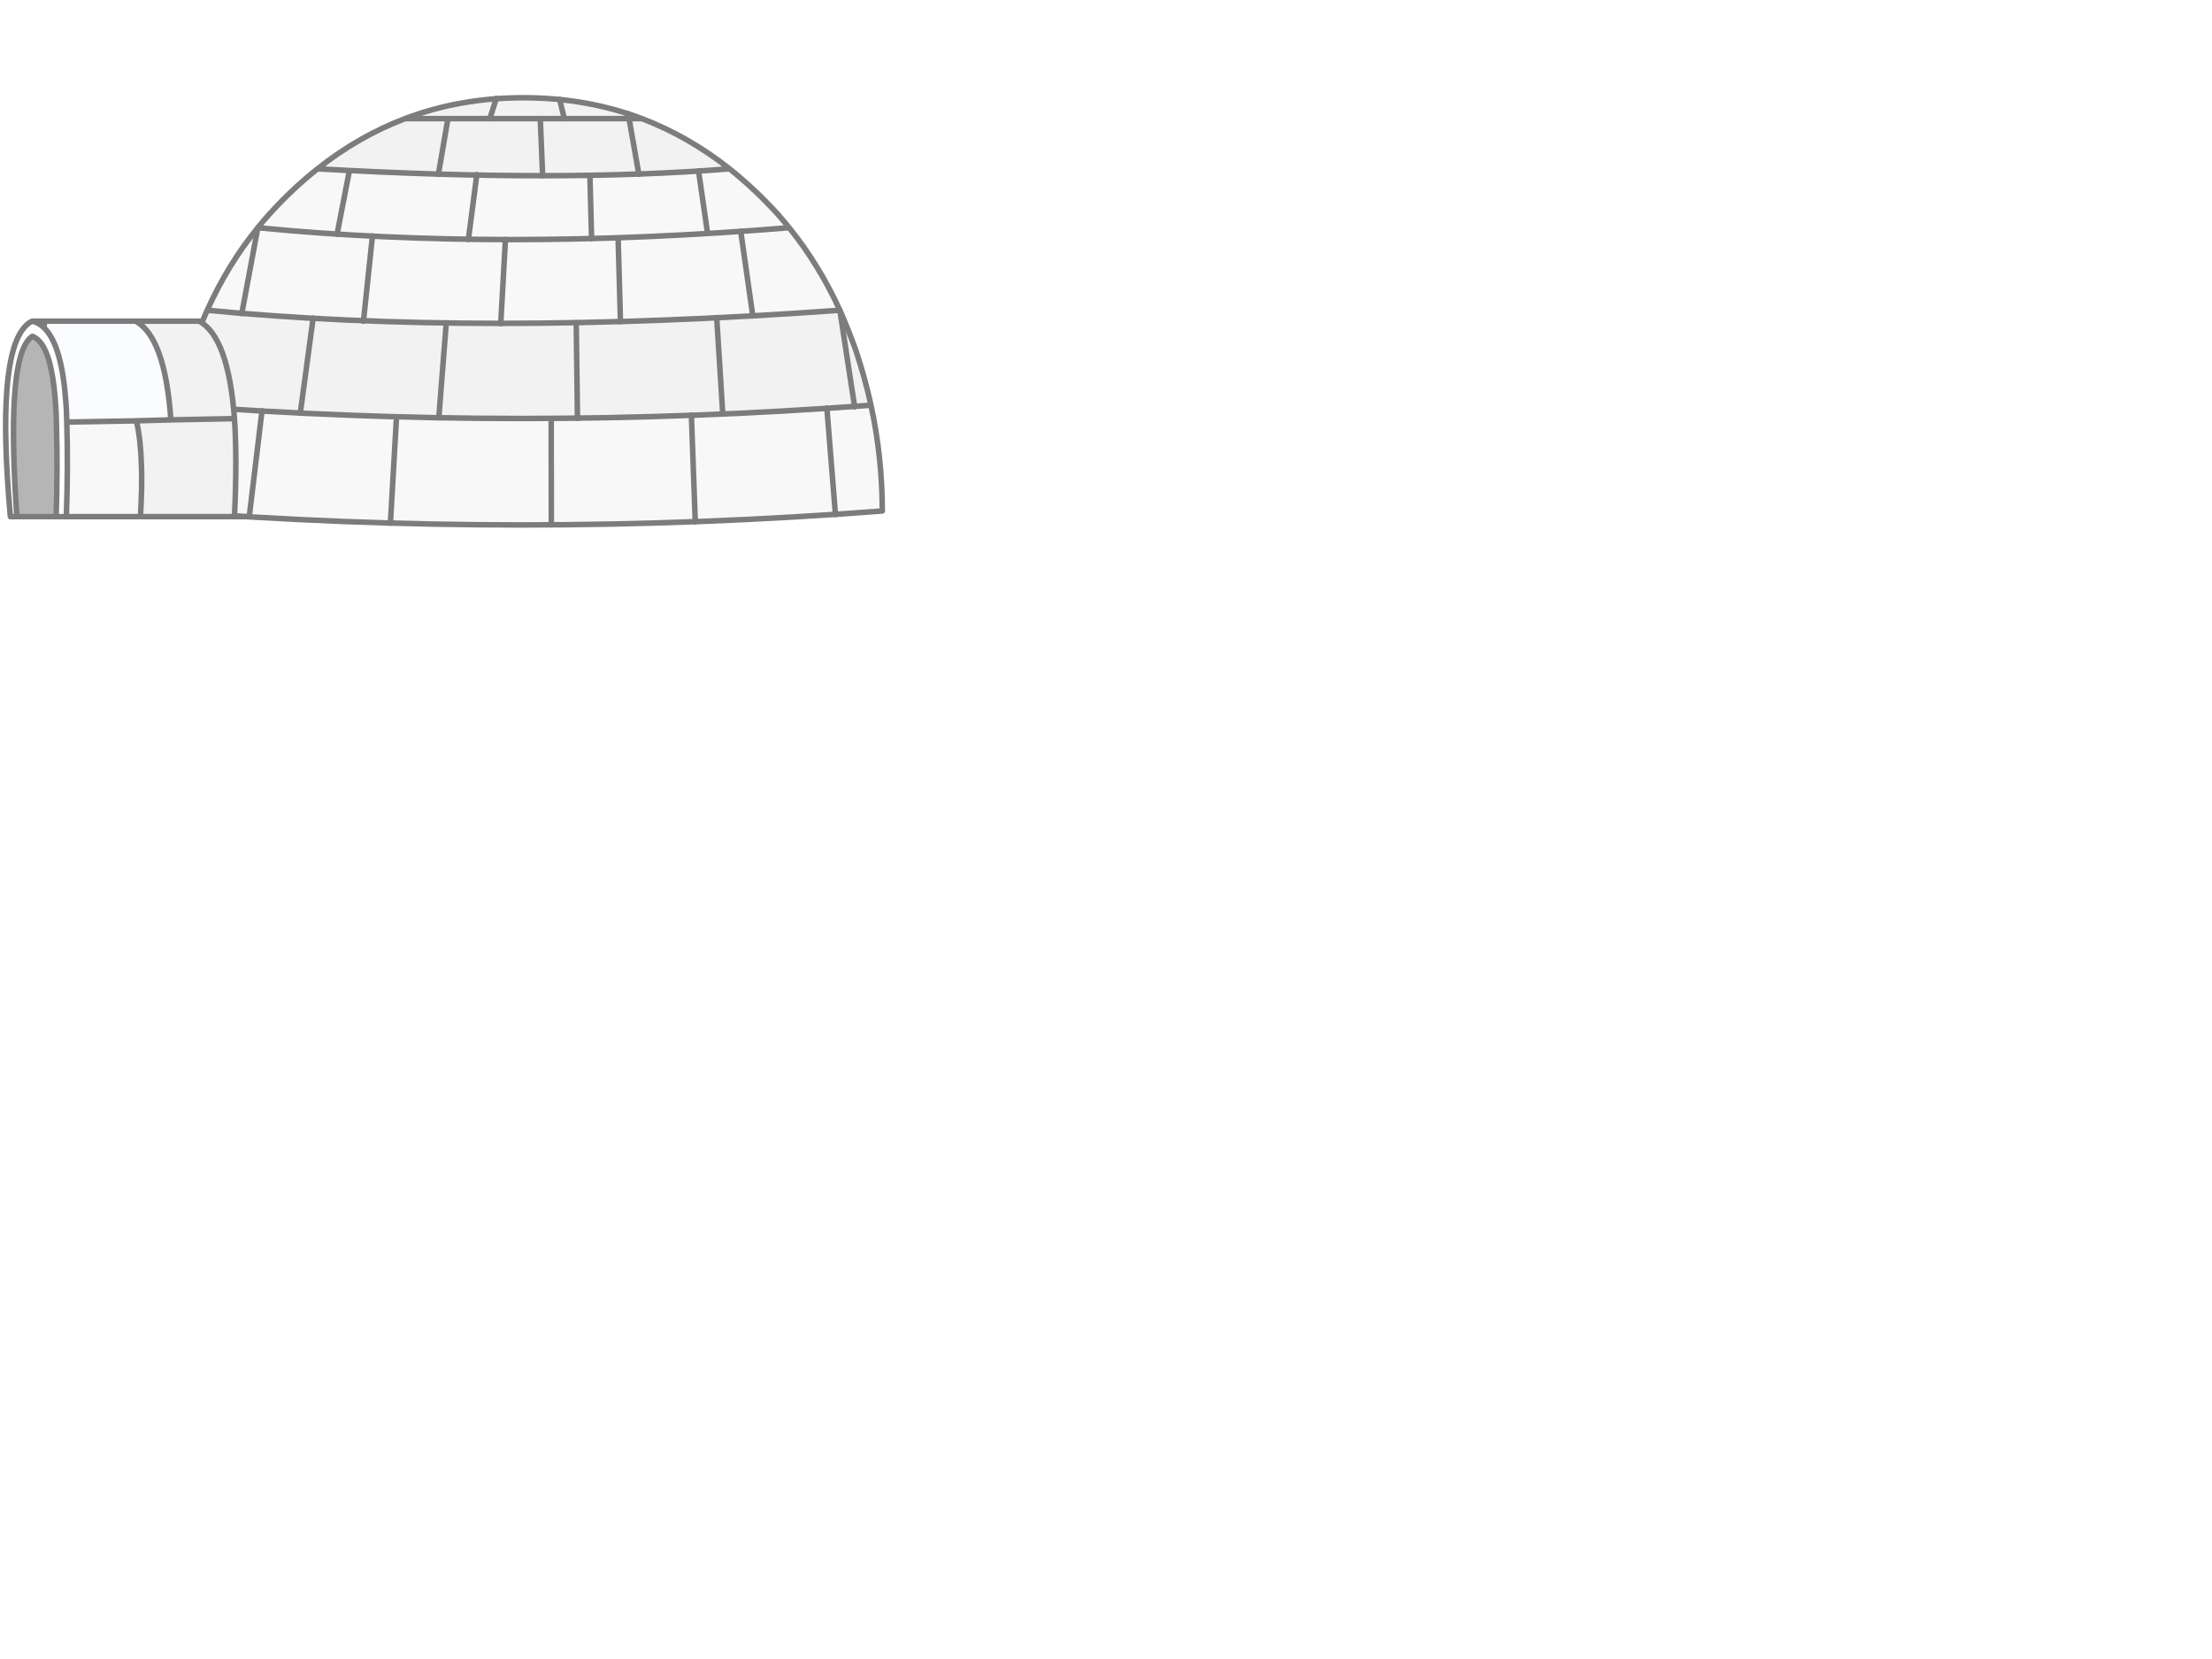
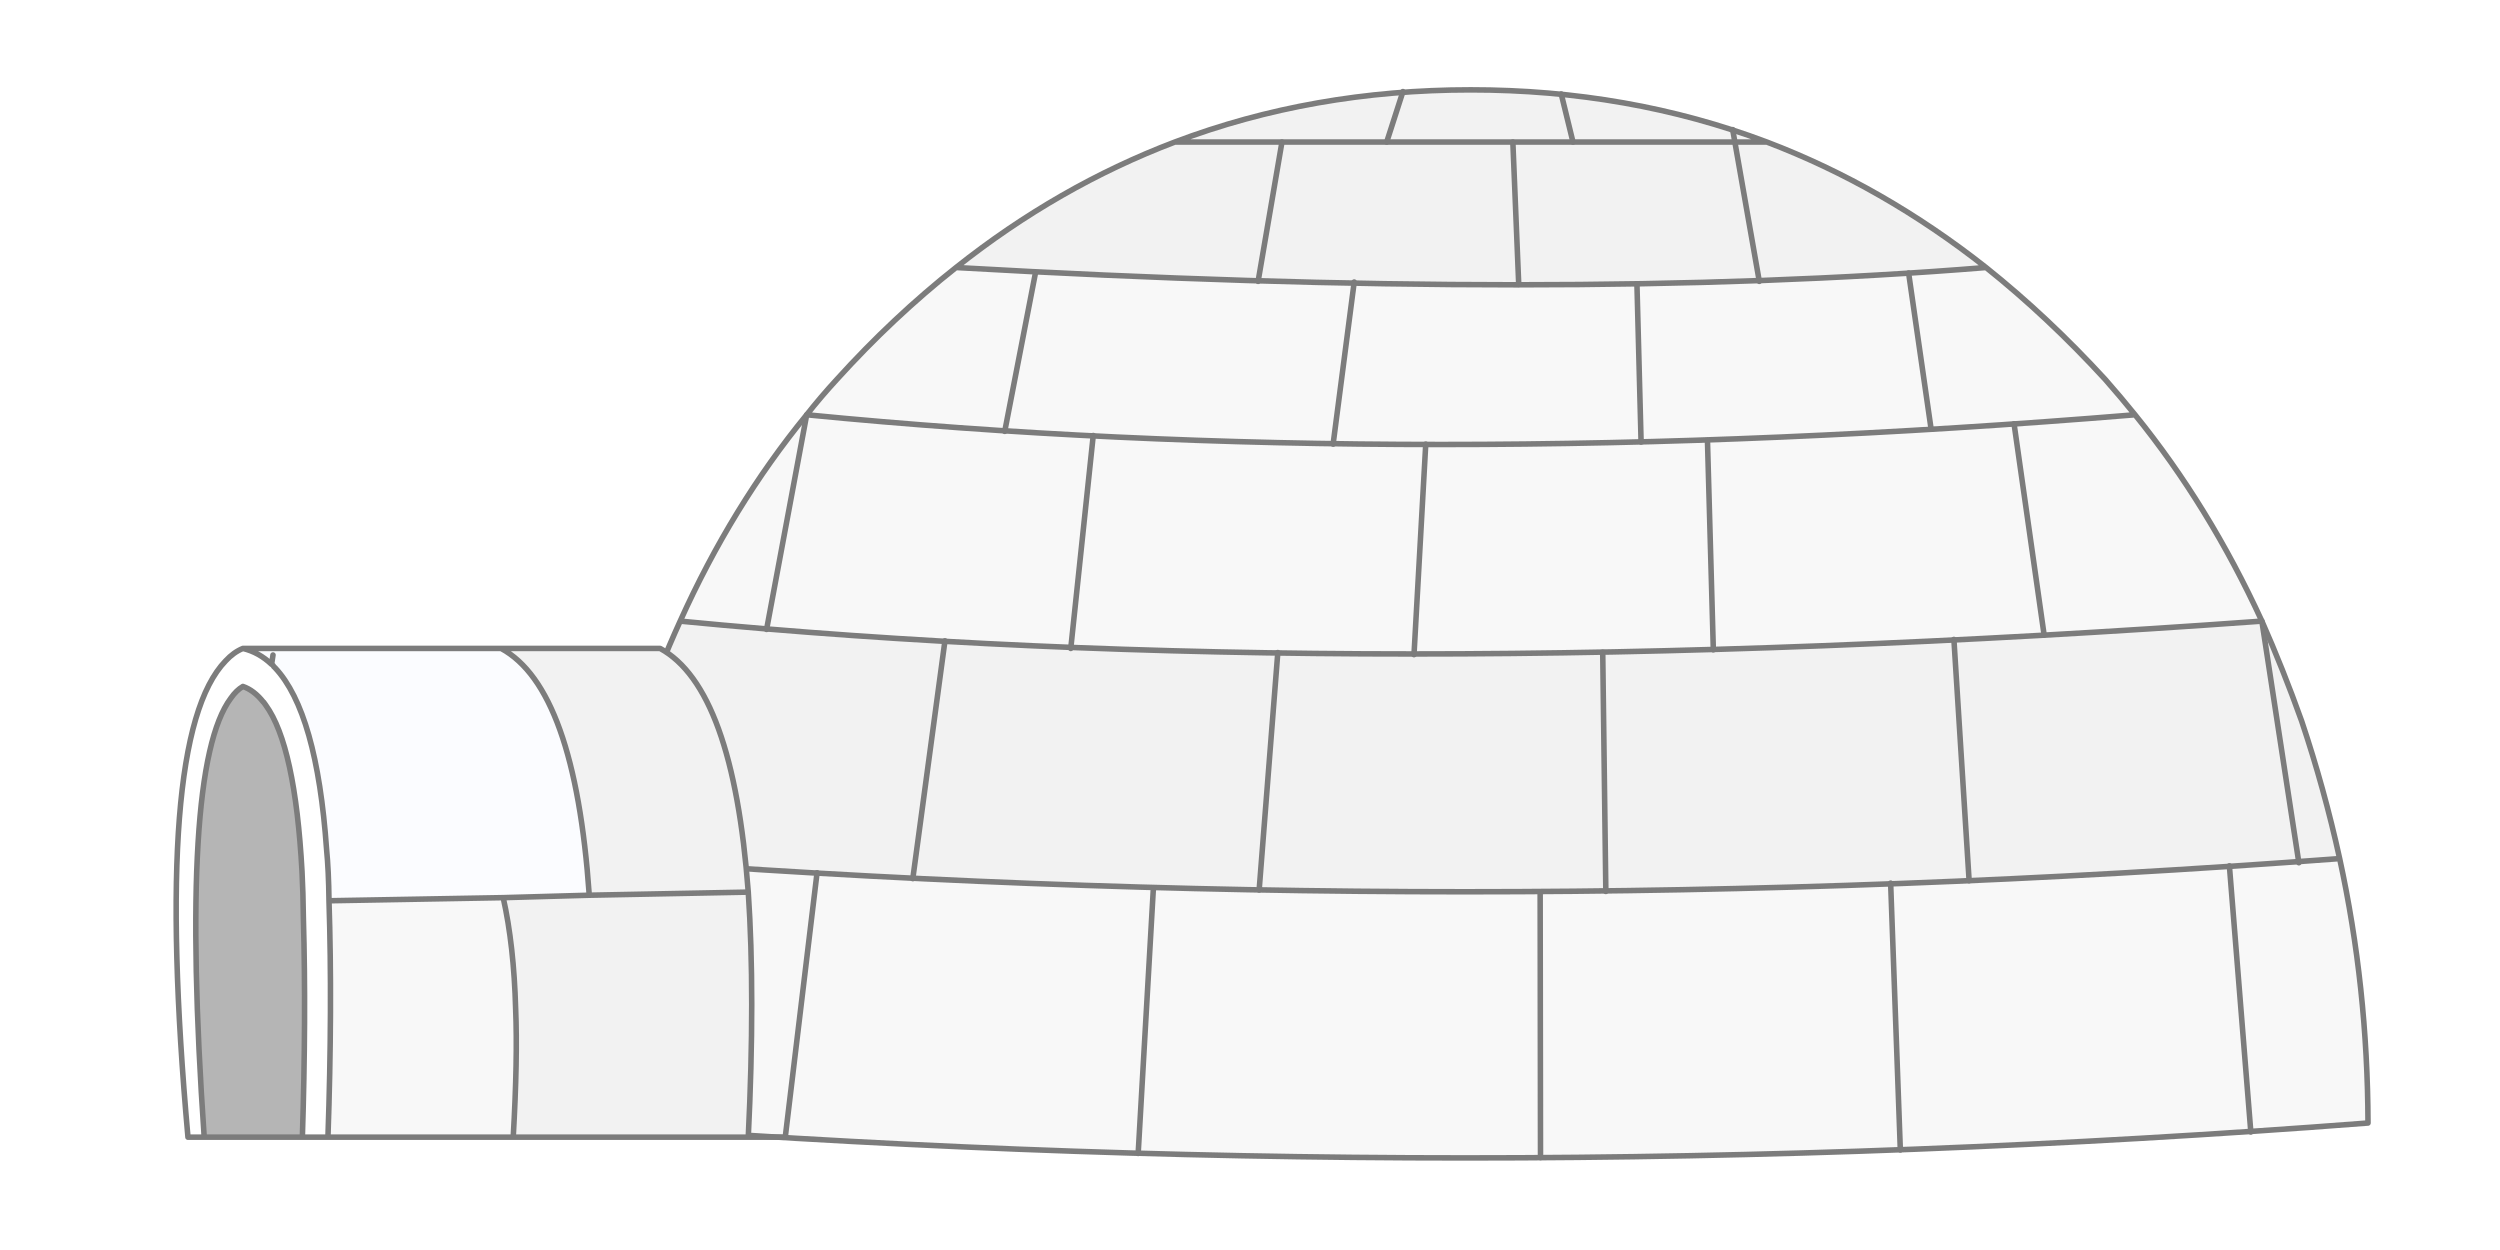
- <svg xmlns="http://www.w3.org/2000/svg" xmlns:xlink="http://www.w3.org/1999/xlink" preserveAspectRatio="none" width="800" height="600" viewBox="0 0 800 600">
-   <defs>
-     <g id="a">
-       <path fill="#F2F2F2" d="M263.85 61.05q-14.9-11.75-31.7-18.15H146.5q-16.85 6.4-31.65 18.15 87.5 5 149 0m51.15 85.5q-2.2-10.05-5.5-19.9-2.7-7.55-5.75-14.45-131.3 9.5-228.8 0-3.15 6.9-5.75 14.45-3.3 9.85-5.5 19.9 123.9 9.6 251.3 0M232.15 42.9q-20-7.55-42.85-7.55t-42.8 7.55h85.65z" />
-       <path fill="#F8F8F8" d="M303.75 112.2q-7.65-16.65-18.35-29.85-104.55 8.6-192.15 0-10.8 13.2-18.3 29.85 97.5 9.5 228.8 0m15.35 72.6q-.05-19.65-4.1-38.25-127.4 9.6-251.3 0-4.05 18.6-4.1 38.25 128.05 10.1 259.5 0m-38-107.55q-8.3-9.05-17.25-16.2-61.5 5-149 0-9.05 7.15-17.25 16.2-2.3 2.5-4.35 5.1 87.6 8.6 192.15 0-2.1-2.6-4.3-5.1z" />
+ <svg xmlns="http://www.w3.org/2000/svg" width="900" height="450" viewBox="0 0 900 450">
+   <path fill="#F2F2F2" d="M714.977 96.307c-24.72-19.494-51.017-34.551-78.891-45.169H422.929c-27.957 10.618-54.212 25.675-78.767 45.169 145.174 8.296 268.779 8.296 370.815 0m127.297 212.784a476.26 476.26 0 0 0-13.688-49.523c-4.479-12.526-9.25-24.516-14.31-35.962-217.844 15.761-407.648 15.761-569.414 0-5.227 11.447-9.997 23.436-14.31 35.962a476.149 476.149 0 0 0-13.688 49.523c205.567 15.929 414.038 15.929 625.41 0M636.086 51.138c-33.183-12.526-68.729-18.79-106.641-18.79-37.91 0-73.417 6.263-106.516 18.79h213.157z" />
+   <path fill="#F8F8F8" d="M814.277 223.605c-12.691-27.625-27.916-52.388-45.667-74.288-173.463 14.269-332.865 14.269-478.204 0-17.919 21.9-33.099 46.663-45.543 74.288 161.766 15.761 351.571 15.761 569.414 0m38.201 180.678c-.083-32.601-3.482-64.332-10.203-95.192-211.372 15.929-419.843 15.929-625.409 0-6.72 30.86-10.122 62.592-10.204 95.192 212.452 16.758 427.724 16.758 645.816 0m-94.571-267.658c-13.771-15.015-28.081-28.455-42.931-40.317-102.035 8.296-225.641 8.296-370.814 0-15.015 11.863-29.325 25.303-42.93 40.317a218.808 218.808 0 0 0-10.826 12.693c145.339 14.269 304.741 14.269 478.204 0a390.72 390.72 0 0 0-10.703-12.693z" />
+   <path fill="none" stroke="#7C7C7C" stroke-width="2" stroke-linecap="round" stroke-linejoin="round" d="M714.977 96.307c14.85 11.863 29.16 25.303 42.931 40.317a393.075 393.075 0 0 1 10.703 12.693c17.751 21.9 32.976 46.663 45.667 74.288 5.06 11.447 9.83 23.436 14.31 35.962a476.645 476.645 0 0 1 13.688 49.523c6.721 30.86 10.12 62.592 10.203 95.192-218.092 16.758-433.364 16.758-645.816 0 .083-32.601 3.484-64.332 10.204-95.192a476.012 476.012 0 0 1 13.688-49.523c4.313-12.526 9.083-24.516 14.31-35.962 12.444-27.625 27.624-52.388 45.543-74.288a219.143 219.143 0 0 1 10.826-12.693c13.605-15.015 27.915-28.455 42.93-40.317 24.555-19.494 50.811-34.551 78.767-45.169 33.099-12.526 68.606-18.79 106.516-18.79 37.911 0 73.458 6.263 106.641 18.79 27.872 10.618 54.169 25.675 78.889 45.169-102.035 8.296-225.641 8.296-370.814 0m78.766-45.169h213.157M244.863 223.605c161.766 15.761 351.57 15.761 569.414 0m27.997 85.486c-211.372 15.929-419.843 15.929-625.409 0M768.61 149.317c-173.463 14.269-332.865 14.269-478.204 0" />
+   <g>
+     <path fill="none" stroke="#7C7C7C" stroke-width="2" stroke-linecap="round" stroke-linejoin="round" d="M695.192 154.418l-8.088-56.12m-187.897-47.16l5.85-18.167M479.92 159.894l7.592-58.36m103.28 57.613l-1.493-56.866m-42.557.124l-2.115-51.267m88.722 50.147l-9.581-54.626m-57.49 4.479l-4.231-17.296m-7.59 287.32l.124 95.564m23.519-95.814l-1.12-86.108m250.611 75.782l-13.313-86.981m-133.644 94.32l3.484 96.065m24.764-96.935l-5.476-86.856m99.174 81.504l7.716 95.815M616.799 233.932l-2.116-75.407m-105.644 77.149l4.229-75.78m222.615 68.688l-10.824-76.03m-363.352 2.738l11.075-57.116m-78.643 216.018l-11.448 95.192m132.523-89.592l-5.474 95.442m43.552-94.82l6.719-85.486m-131.403 81.381l11.572-85.611m45.295 2.738l8.088-76.652m-117.591 69.807l14.434-77.273m162.512-48.033l8.586-50.147" />
+   </g>
+   <g>
+     <path fill="#F2F2F2" d="M212.136 322.28l-30.984.873c2.571 11.446 4.065 24.802 4.479 40.066.498 12.028.208 27.417-.872 46.165h84.616c1.66-34.259 1.66-63.668 0-88.223l-57.239 1.119m25.509-88.844h-57.24c17.67 9.539 28.247 39.153 31.731 88.845l57.24-1.118c-3.649-48.946-14.226-78.188-31.731-87.727z" />
+     <path fill="#F8F8F8" d="M118.437 324.273c.83 25.465.705 53.838-.373 85.111h66.696c1.079-18.748 1.37-34.137.872-46.165-.415-15.265-1.908-28.62-4.479-40.066l-62.716 1.12z" />
+     <path fill="#B5B5B5" d="M87.453 247.124c-1.576.911-3.028 2.323-4.355 4.229-12.527 16.76-15.721 69.436-9.582 158.032h35.339c.913-28.785 1.038-54.917.375-78.394-.084-6.718-.249-12.444-.499-17.171-1.659-30.28-6.014-50.272-13.065-59.979-.249-.33-.456-.622-.622-.87-.083-.165-.167-.247-.249-.247-2.24-2.823-4.688-4.689-7.342-5.6z" />
+     <path fill="#FBFCFF" d="M97.781 239.159c.165 0 .332.124.497.372.167.333.416.622.747.872 10.038 10.701 16.218 32.478 18.54 65.329.499 5.06.789 11.24.872 18.541l62.715-1.12 30.984-.873c-3.484-49.691-14.061-79.306-31.731-88.845H87.453c3.816.913 7.258 2.82 10.328 5.724l.497-3.361-.497 3.361z" />
+     <g>
+       <path fill="none" stroke="#7C7C7C" stroke-width="2" stroke-linecap="round" stroke-linejoin="round" d="M269.376 321.162c-3.649-48.945-14.226-78.188-31.731-87.727h-57.24c17.67 9.539 28.247 39.153 31.731 88.845l57.24-1.118c1.66 24.555 1.66 53.964 0 88.223h13.315M87.453 233.436c-2.241.912-4.314 2.406-6.222 4.479-17.67 18.25-22.191 75.407-13.564 171.47h5.849c-6.139-88.597-2.945-141.272 9.582-158.032 1.327-1.905 2.779-3.317 4.355-4.229 2.654.911 5.102 2.777 7.341 5.6.083 0 .167.082.249.247.167.248.373.54.622.87 7.052 9.707 11.407 29.699 13.065 59.979.25 4.727.415 10.453.499 17.171.664 23.477.538 49.608-.375 78.394h9.209c1.078-31.273 1.203-59.646.373-85.111-.083-7.301-.373-13.481-.872-18.541-2.322-32.852-8.502-54.628-18.54-65.329a2.472 2.472 0 0 1-.747-.872c-.166-.248-.332-.372-.497-.372-3.069-2.905-6.511-4.812-10.327-5.724h92.952m-82.624 5.723l.497-3.361M73.516 409.385h35.339m103.281-87.105l-30.984.873c2.571 11.446 4.065 24.802 4.479 40.066.498 12.028.208 27.417-.872 46.165h84.616m-150.938-85.111l62.715-1.12m-63.088 86.232h66.696" />
    </g>
-     <g id="d">
-       <path fill="#F2F2F2" d="M61.8 151.85l-12.45.35q1.55 6.9 1.8 16.1.3 7.25-.35 18.55h34q1-20.65 0-35.45l-23 .45m10.25-35.7h-23q10.65 5.75 12.75 35.7l23-.45q-2.2-29.5-12.75-35.25z" />
-       <path fill="#F8F8F8" d="M24.15 152.65q.5 15.35-.15 34.2h26.8q.65-11.3.35-18.55-.25-9.2-1.8-16.1l-25.2.45z" />
-       <path fill="#B5B5B5" d="M11.7 121.65q-.95.55-1.75 1.7-7.55 10.1-3.85 63.5h14.2q.55-17.35.15-31.5-.05-4.05-.2-6.9-1-18.25-5.25-24.1-.15-.2-.25-.35-.05-.1-.1-.1-1.35-1.7-2.95-2.25z" />
-       <path fill="#FBFCFF" d="M15.85 118.45q.1 0 .2.15.1.2.3.35 6.05 6.45 7.45 26.25.3 3.05.35 7.45l25.2-.45 12.45-.35q-2.1-29.95-12.75-35.7H11.7q2.3.55 4.15 2.3l.2-1.35-.2 1.35z" />
-     </g>
-     <path id="b" stroke="#7C7C7C" stroke-width="2" stroke-linejoin="round" stroke-linecap="round" fill="none" d="M263.85 61.05q8.95 7.15 17.25 16.2 2.2 2.5 4.3 5.1 10.7 13.2 18.35 29.85 3.05 6.9 5.75 14.45 3.3 9.85 5.5 19.9 4.05 18.6 4.1 38.25-131.45 10.1-259.5 0 .05-19.65 4.1-38.25 2.2-10.05 5.5-19.9 2.6-7.55 5.75-14.45 7.5-16.65 18.3-29.85 2.05-2.6 4.35-5.1 8.2-9.05 17.25-16.2 14.8-11.75 31.65-18.15 19.95-7.55 42.8-7.55 22.85 0 42.85 7.55 16.8 6.4 31.7 18.15-61.5 5-149 0M146.5 42.9h85.65m-157.2 69.3q97.5 9.5 228.8 0M315 146.55q-127.4 9.6-251.3 0m221.7-64.2q-104.55 8.6-192.15 0" />
-     <path id="c" stroke="#7C7C7C" stroke-width="2" stroke-linejoin="round" stroke-linecap="round" fill="none" d="M255.9 84.4l-3.25-22.55m-75.5-18.95l2.35-7.3m-10.1 51l3.05-23.45m41.5 23.15l-.6-22.85m-17.1.05l-.85-20.6m35.65 20.15L227.2 41.1m-23.1 1.8l-1.7-6.95m-3.05 115.45l.05 38.4m9.45-38.5l-.45-34.6m100.7 30.45l-5.35-34.95m-53.7 37.9l1.4 38.6m9.95-38.95l-2.2-34.9m39.85 32.75l3.1 38.5m-77.75-69.75l-.85-30.3m-42.45 31l1.7-30.45m89.45 27.6l-4.35-30.55m-146 1.1l4.45-22.95m-31.6 86.8l-4.6 38.25m53.25-36l-2.2 38.35m17.5-38.1l2.7-34.35m-52.8 32.7l4.65-34.4m18.2 1.1l3.25-30.8M87.45 113.4l5.8-31.05m65.3-19.3L162 42.9" />
-     <path id="e" stroke="#7C7C7C" stroke-width="2" stroke-linejoin="round" stroke-linecap="round" fill="none" d="M84.8 151.4q-2.2-29.5-12.75-35.25h-23q10.65 5.75 12.75 35.7l23-.45q1 14.8 0 35.45h5.35m-78.45-70.7q-1.35.55-2.5 1.8-10.65 11-5.45 68.9H6.1q-3.7-53.4 3.85-63.5.8-1.15 1.75-1.7 1.6.55 2.95 2.25.05 0 .1.1.1.15.25.35 4.25 5.85 5.25 24.1.15 2.85.2 6.9.4 14.15-.15 31.5H24q.65-18.85.15-34.2-.05-4.4-.35-7.45-1.4-19.8-7.45-26.25-.2-.15-.3-.35-.1-.15-.2-.15-1.85-1.75-4.15-2.3h37.35m-33.2 2.3l.2-1.35M6.1 186.85h14.2m41.5-35l-12.45.35q1.55 6.9 1.8 16.1.3 7.25-.35 18.55h34m-60.65-34.2l25.2-.45M24 186.85h26.8" />
-   </defs>
-   <g>
-     <use xlink:href="#a" />
-     <use xlink:href="#b" />
-   </g>
-   <use xlink:href="#c" />
-   <g>
-     <use xlink:href="#d" />
-     <use xlink:href="#e" />
  </g>
</svg>
